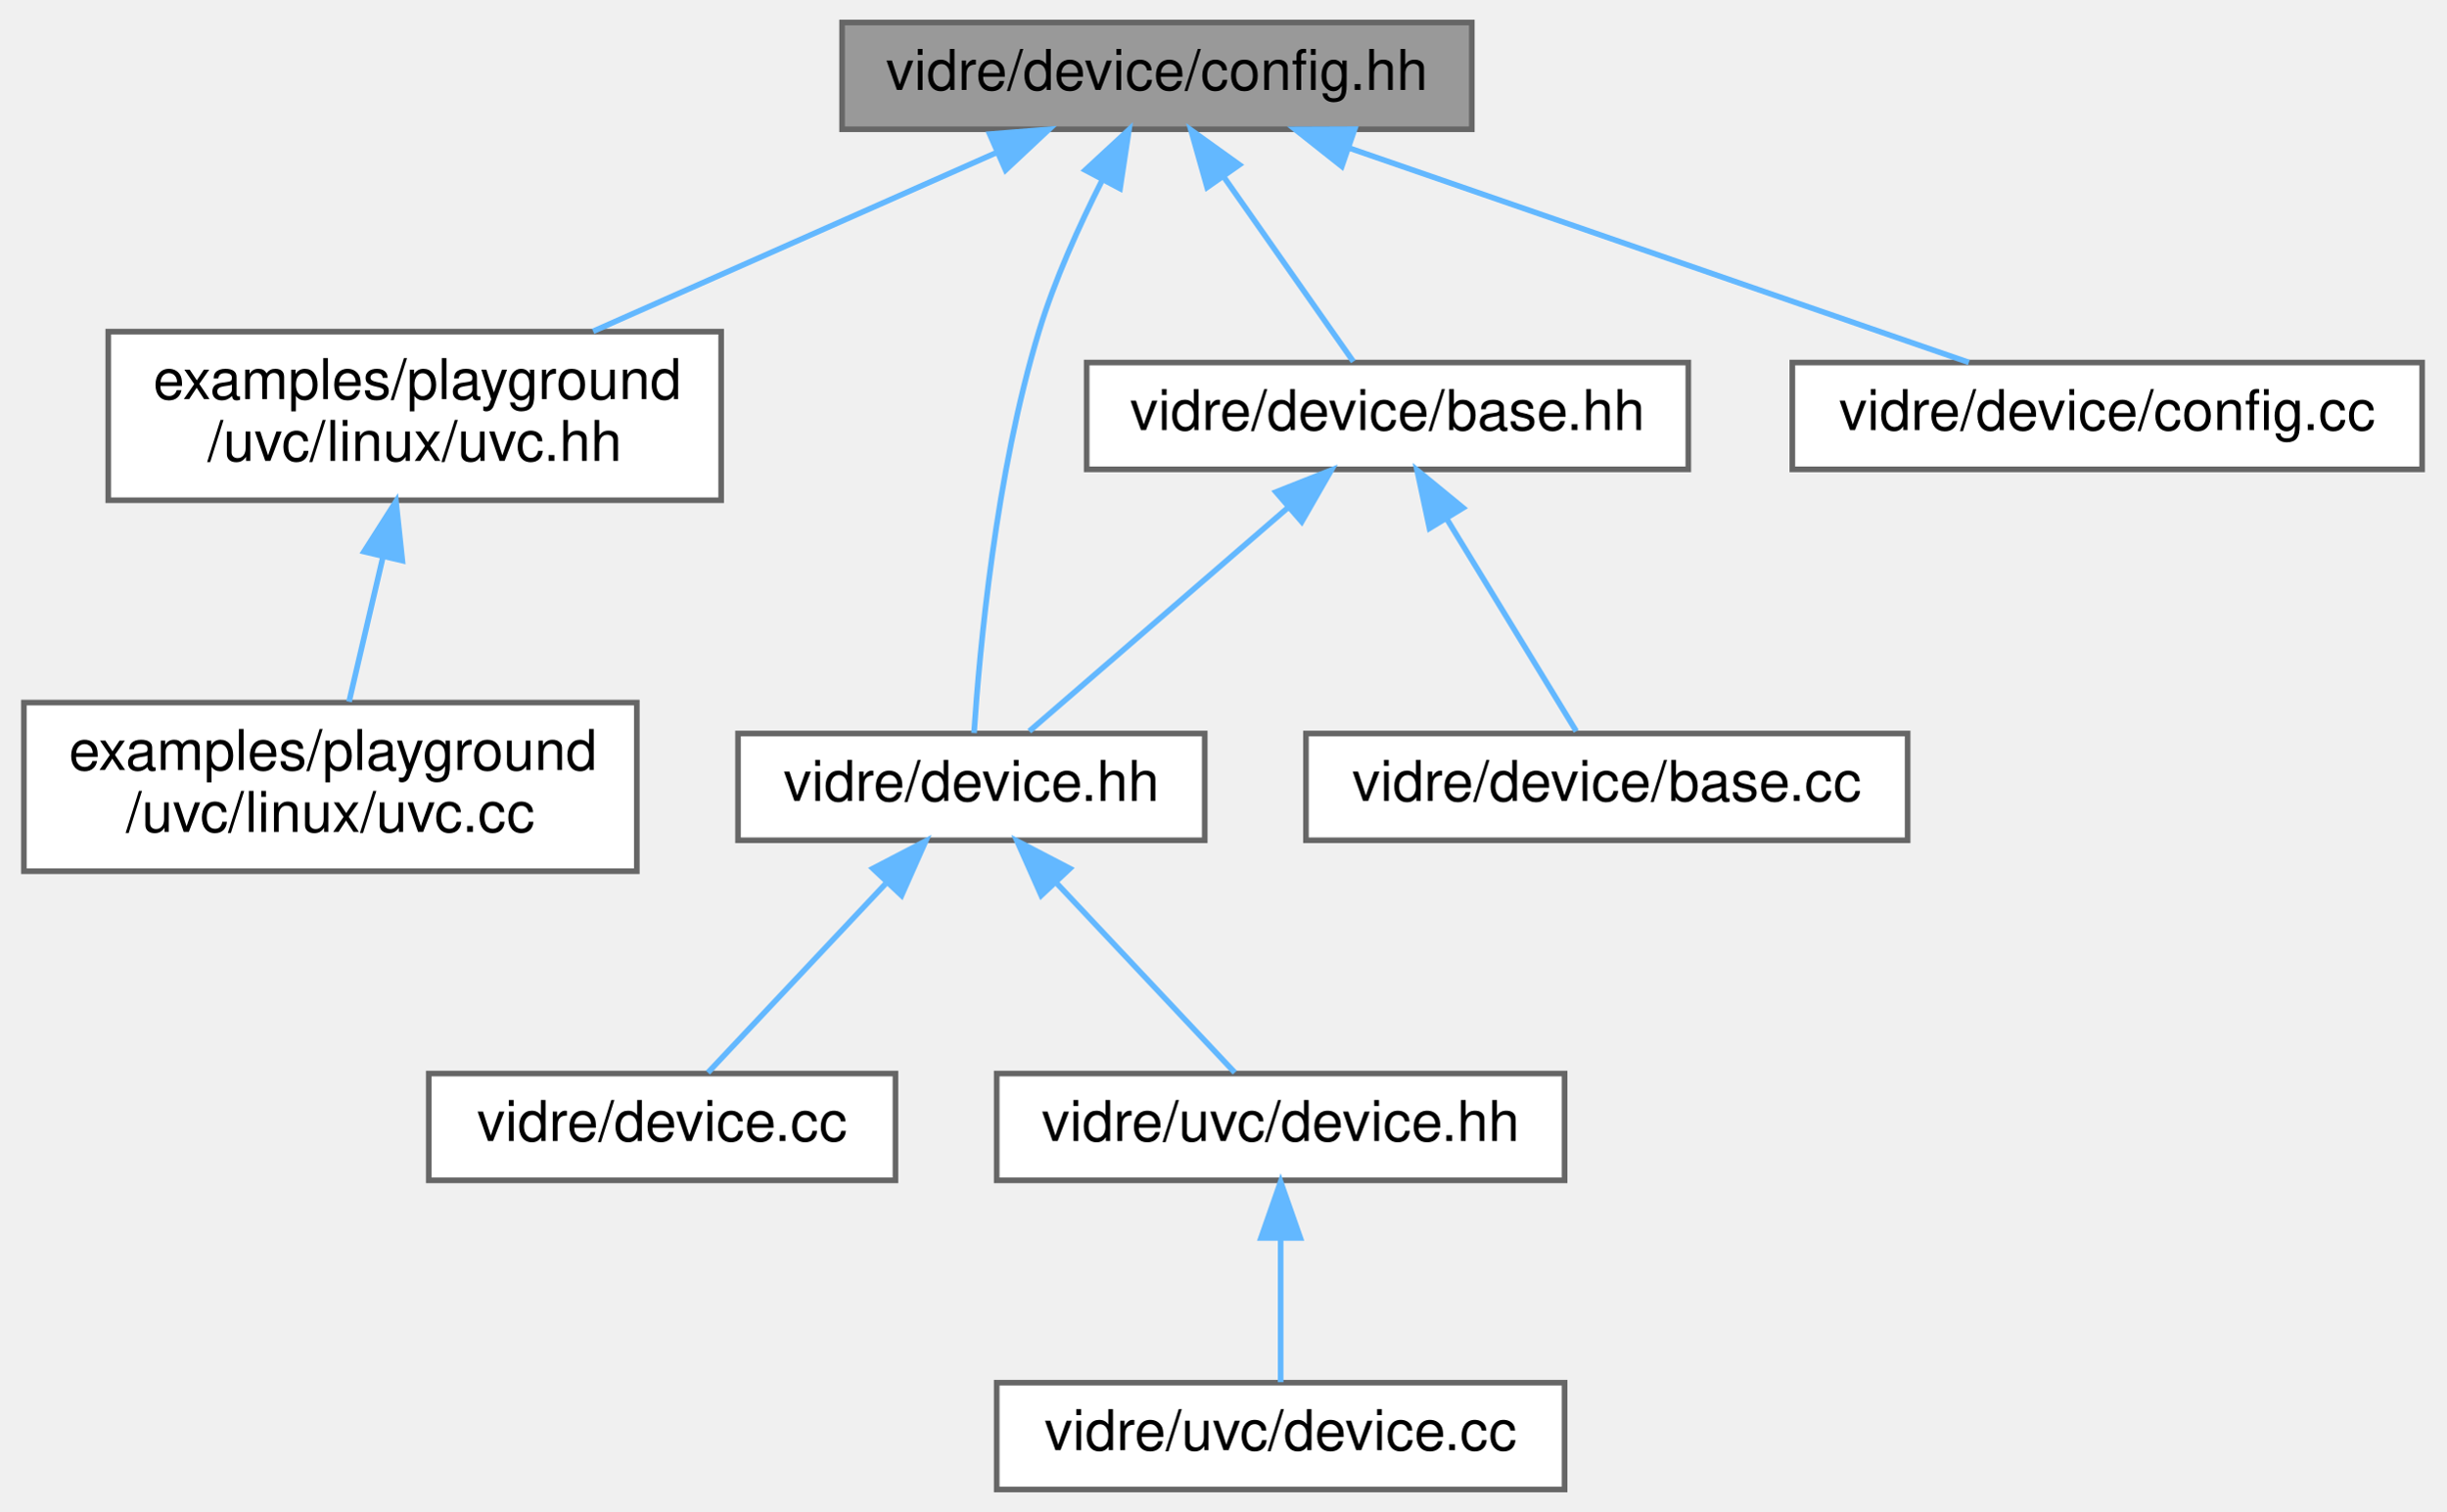
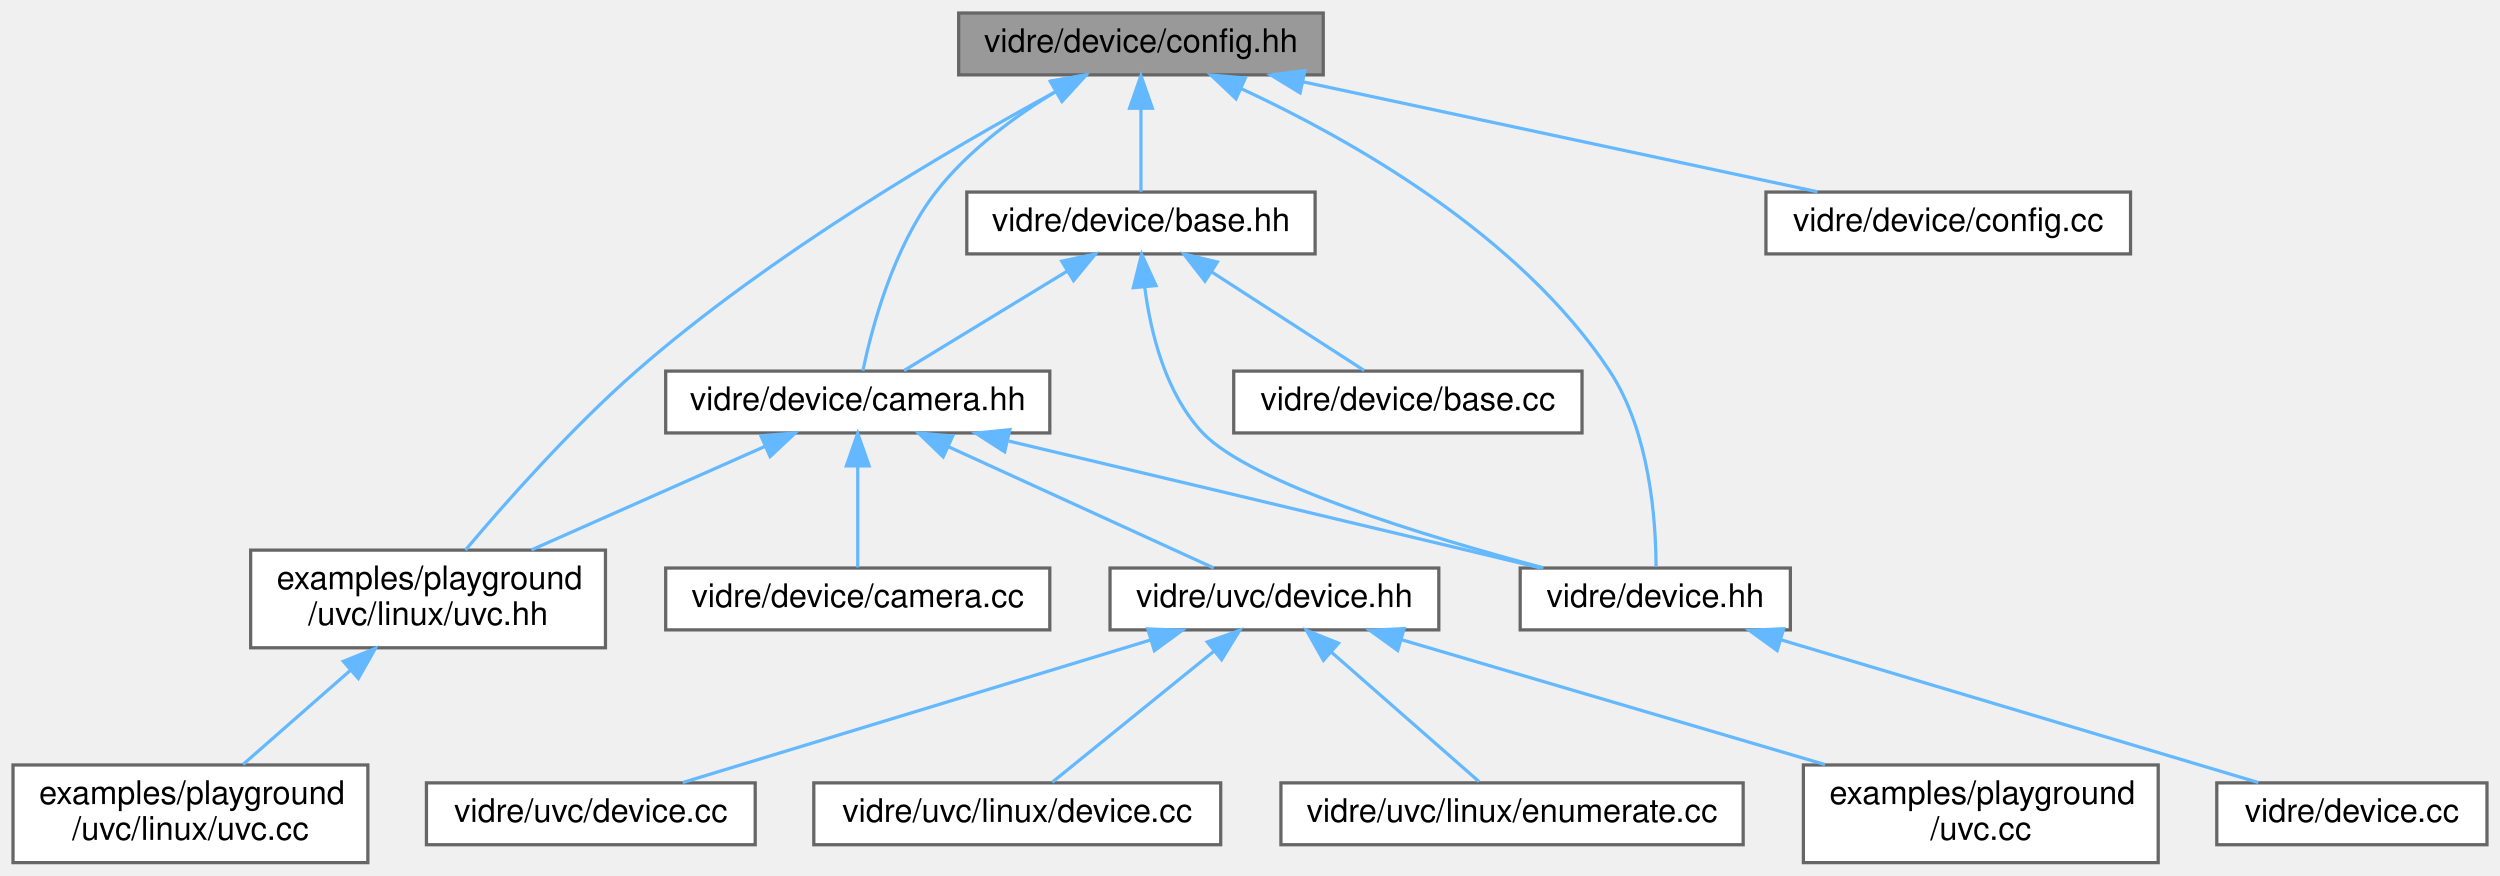
- <svg xmlns="http://www.w3.org/2000/svg" xmlns:xlink="http://www.w3.org/1999/xlink" width="435pt" height="269pt" viewBox="0.00 0.00 434.50 269.00">
+ <svg xmlns="http://www.w3.org/2000/svg" xmlns:xlink="http://www.w3.org/1999/xlink" width="768pt" height="269pt" viewBox="0.00 0.00 768.00 269.00">
  <g id="graph0" class="graph" transform="scale(1 1) rotate(0) translate(4 265)">
    <g id="Node000001" class="node">
      <g id="a_Node000001">
        <a xlink:title=" ">
-           <polygon fill="#999999" stroke="#666666" points="257.5,-261 145.5,-261 145.5,-242 257.5,-242 257.5,-261" />
-           <text text-anchor="middle" x="201.5" y="-249" font-family="Helvetica,sans-Serif" font-size="10.00">vidre/device/config.hh</text>
+           <polygon fill="#999999" stroke="#666666" points="402.5,-261 290.5,-261 290.5,-242 402.5,-242 402.5,-261" />
+           <text text-anchor="middle" x="346.5" y="-249" font-family="Helvetica,sans-Serif" font-size="10.00">vidre/device/config.hh</text>
        </a>
      </g>
    </g>
    <g id="Node000002" class="node">
      <g id="a_Node000002">
-         <a xlink:href="uvc_8hh.html" target="_top" xlink:title=" ">
-           <polygon fill="white" stroke="#666666" points="124,-206 15,-206 15,-176 124,-176 124,-206" />
-           <text text-anchor="start" x="23" y="-194" font-family="Helvetica,sans-Serif" font-size="10.00">examples/playground</text>
-           <text text-anchor="middle" x="69.5" y="-183" font-family="Helvetica,sans-Serif" font-size="10.00">/uvc/linux/uvc.hh</text>
+         <a xlink:href="examples_2playground_2uvc_2linux_2uvc_8hh.html" target="_top" xlink:title=" ">
+           <polygon fill="white" stroke="#666666" points="182,-96 73,-96 73,-66 182,-66 182,-96" />
+           <text text-anchor="start" x="81" y="-84" font-family="Helvetica,sans-Serif" font-size="10.00">examples/playground</text>
+           <text text-anchor="middle" x="127.5" y="-73" font-family="Helvetica,sans-Serif" font-size="10.00">/uvc/linux/uvc.hh</text>
        </a>
      </g>
    </g>
    <g id="edge1_Node000001_Node000002" class="edge">
      <g id="a_edge1_Node000001_Node000002">
        <a xlink:title=" ">
-           <path fill="none" stroke="#63b8ff" d="M172.91,-237.83C151.79,-228.47 123.06,-215.74 101.23,-206.06" />
-           <polygon fill="#63b8ff" stroke="#63b8ff" points="171.75,-241.14 182.31,-241.99 174.58,-234.74 171.75,-241.14" />
+           <path fill="none" stroke="#63b8ff" d="M320.36,-236.87C288.17,-219.41 232.73,-187.06 191.5,-151 171.58,-133.58 151.24,-110.57 138.99,-96.03" />
+           <polygon fill="#63b8ff" stroke="#63b8ff" points="319.09,-240.16 329.55,-241.8 322.39,-233.99 319.09,-240.16" />
        </a>
      </g>
    </g>
    <g id="Node000004" class="node">
      <g id="a_Node000004">
        <a xlink:href="libs_2device_2vidre_2device_8hh.html" target="_top" xlink:title=" ">
-           <polygon fill="white" stroke="#666666" points="210,-134.5 127,-134.5 127,-115.5 210,-115.5 210,-134.5" />
-           <text text-anchor="middle" x="168.5" y="-122.5" font-family="Helvetica,sans-Serif" font-size="10.00">vidre/device.hh</text>
+           <polygon fill="white" stroke="#666666" points="546,-90.5 463,-90.5 463,-71.5 546,-71.5 546,-90.5" />
+           <text text-anchor="middle" x="504.5" y="-78.5" font-family="Helvetica,sans-Serif" font-size="10.00">vidre/device.hh</text>
        </a>
      </g>
    </g>
    <g id="edge3_Node000001_Node000004" class="edge">
      <g id="a_edge3_Node000001_Node000004">
        <a xlink:title=" ">
-           <path fill="none" stroke="#63b8ff" d="M191.74,-232.9C187.69,-224.9 183.29,-215.2 180.5,-206 172.83,-180.74 169.95,-149.43 168.97,-134.59" />
-           <polygon fill="#63b8ff" stroke="#63b8ff" points="188.75,-234.74 196.53,-241.94 194.94,-231.46 188.75,-234.74" />
+           <path fill="none" stroke="#63b8ff" d="M377.29,-237.77C410.64,-222.32 462.78,-193.02 490.5,-151 502.89,-132.23 504.7,-104.79 504.74,-90.85" />
+           <polygon fill="#63b8ff" stroke="#63b8ff" points="375.7,-234.65 368.01,-241.94 378.56,-241.03 375.7,-234.65" />
+         </a>
+       </g>
+     </g>
+     <g id="Node000006" class="node">
+       <g id="a_Node000006">
+         <a xlink:href="device_2vidre_2device_2base_8hh.html" target="_top" xlink:title=" ">
+           <polygon fill="white" stroke="#666666" points="400,-206 293,-206 293,-187 400,-187 400,-206" />
+           <text text-anchor="middle" x="346.5" y="-194" font-family="Helvetica,sans-Serif" font-size="10.00">vidre/device/base.hh</text>
+         </a>
+       </g>
+     </g>
+     <g id="edge5_Node000001_Node000006" class="edge">
+       <g id="a_edge5_Node000001_Node000006">
+         <a xlink:title=" ">
+           <path fill="none" stroke="#63b8ff" d="M346.5,-231.66C346.5,-222.93 346.5,-212.99 346.5,-206.09" />
+           <polygon fill="#63b8ff" stroke="#63b8ff" points="343,-231.75 346.5,-241.75 350,-231.75 343,-231.75" />
        </a>
      </g>
    </g>
    <g id="Node000008" class="node">
      <g id="a_Node000008">
-         <a xlink:href="device_2vidre_2device_2base_8hh.html" target="_top" xlink:title=" ">
-           <polygon fill="white" stroke="#666666" points="296,-200.5 189,-200.5 189,-181.5 296,-181.5 296,-200.5" />
-           <text text-anchor="middle" x="242.5" y="-188.5" font-family="Helvetica,sans-Serif" font-size="10.00">vidre/device/base.hh</text>
-         </a>
-       </g>
-     </g>
-     <g id="edge7_Node000001_Node000008" class="edge">
-       <g id="a_edge7_Node000001_Node000008">
-         <a xlink:title=" ">
-           <path fill="none" stroke="#63b8ff" d="M213.32,-233.63C220.88,-222.85 230.36,-209.32 236.43,-200.67" />
-           <polygon fill="#63b8ff" stroke="#63b8ff" points="210.42,-231.67 207.55,-241.87 216.16,-235.69 210.42,-231.67" />
-         </a>
-       </g>
-     </g>
-     <g id="Node000010" class="node">
-       <g id="a_Node000010">
+         <a xlink:href="camera_8hh.html" target="_top" xlink:title=" ">
+           <polygon fill="white" stroke="#666666" points="318.5,-151 200.5,-151 200.5,-132 318.5,-132 318.5,-151" />
+           <text text-anchor="middle" x="259.5" y="-139" font-family="Helvetica,sans-Serif" font-size="10.00">vidre/device/camera.hh</text>
+         </a>
+       </g>
+     </g>
+     <g id="edge17_Node000001_Node000008" class="edge">
+       <g id="a_edge17_Node000001_Node000008">
+         <a xlink:title=" ">
+           <path fill="none" stroke="#63b8ff" d="M320.35,-236.91C307.77,-229.26 293.33,-218.7 283.5,-206 270.37,-189.04 263.78,-164.1 261.07,-151.1" />
+           <polygon fill="#63b8ff" stroke="#63b8ff" points="318.67,-239.98 329.08,-241.95 322.17,-233.92 318.67,-239.98" />
+         </a>
+       </g>
+     </g>
+     <g id="Node000015" class="node">
+       <g id="a_Node000015">
        <a xlink:href="libs_2device_2vidre_2device_2config_8cc.html" target="_top" xlink:title=" ">
-           <polygon fill="white" stroke="#666666" points="426.5,-200.5 314.5,-200.5 314.5,-181.5 426.5,-181.5 426.5,-200.5" />
-           <text text-anchor="middle" x="370.5" y="-188.5" font-family="Helvetica,sans-Serif" font-size="10.00">vidre/device/config.cc</text>
-         </a>
-       </g>
-     </g>
-     <g id="edge10_Node000001_Node000010" class="edge">
-       <g id="a_edge10_Node000001_Node000010">
-         <a xlink:title=" ">
-           <path fill="none" stroke="#63b8ff" d="M235.67,-238.67C268.36,-227.36 316.85,-210.57 345.9,-200.52" />
-           <polygon fill="#63b8ff" stroke="#63b8ff" points="234.38,-235.41 226.07,-241.99 236.67,-242.03 234.38,-235.41" />
+           <polygon fill="white" stroke="#666666" points="650.5,-206 538.5,-206 538.5,-187 650.5,-187 650.5,-206" />
+           <text text-anchor="middle" x="594.5" y="-194" font-family="Helvetica,sans-Serif" font-size="10.00">vidre/device/config.cc</text>
+         </a>
+       </g>
+     </g>
+     <g id="edge18_Node000001_Node000015" class="edge">
+       <g id="a_edge18_Node000001_Node000015">
+         <a xlink:title=" ">
+           <path fill="none" stroke="#63b8ff" d="M396.2,-239.88C442.68,-229.94 511.23,-215.3 554.34,-206.08" />
+           <polygon fill="#63b8ff" stroke="#63b8ff" points="395.39,-236.47 386.35,-241.98 396.86,-243.32 395.39,-236.47" />
        </a>
      </g>
    </g>
    <g id="Node000003" class="node">
      <g id="a_Node000003">
        <a xlink:href="examples_2playground_2uvc_2linux_2uvc_8cc.html" target="_top" xlink:title=" ">
-           <polygon fill="white" stroke="#666666" points="109,-140 0,-140 0,-110 109,-110 109,-140" />
-           <text text-anchor="start" x="8" y="-128" font-family="Helvetica,sans-Serif" font-size="10.00">examples/playground</text>
-           <text text-anchor="middle" x="54.5" y="-117" font-family="Helvetica,sans-Serif" font-size="10.00">/uvc/linux/uvc.cc</text>
+           <polygon fill="white" stroke="#666666" points="109,-30 0,-30 0,0 109,0 109,-30" />
+           <text text-anchor="start" x="8" y="-18" font-family="Helvetica,sans-Serif" font-size="10.00">examples/playground</text>
+           <text text-anchor="middle" x="54.5" y="-7" font-family="Helvetica,sans-Serif" font-size="10.00">/uvc/linux/uvc.cc</text>
        </a>
      </g>
    </g>
    <g id="edge2_Node000002_Node000003" class="edge">
      <g id="a_edge2_Node000002_Node000003">
        <a xlink:title=" ">
-           <path fill="none" stroke="#63b8ff" d="M63.83,-165.83C61.81,-157.17 59.59,-147.7 57.82,-140.16" />
-           <polygon fill="#63b8ff" stroke="#63b8ff" points="60.48,-166.86 66.17,-175.8 67.3,-165.26 60.48,-166.86" />
+           <path fill="none" stroke="#63b8ff" d="M103.78,-59.2C92.94,-49.7 80.38,-38.69 70.66,-30.16" />
+           <polygon fill="#63b8ff" stroke="#63b8ff" points="101.47,-61.84 111.3,-65.8 106.09,-56.57 101.47,-61.84" />
        </a>
      </g>
    </g>
    <g id="Node000005" class="node">
      <g id="a_Node000005">
        <a xlink:href="libs_2device_2vidre_2device_8cc.html" target="_top" xlink:title=" ">
-           <polygon fill="white" stroke="#666666" points="155,-74 72,-74 72,-55 155,-55 155,-74" />
-           <text text-anchor="middle" x="113.5" y="-62" font-family="Helvetica,sans-Serif" font-size="10.00">vidre/device.cc</text>
+           <polygon fill="white" stroke="#666666" points="760,-24.5 677,-24.5 677,-5.5 760,-5.5 760,-24.5" />
+           <text text-anchor="middle" x="718.5" y="-12.5" font-family="Helvetica,sans-Serif" font-size="10.00">vidre/device.cc</text>
        </a>
      </g>
    </g>
    <g id="edge4_Node000004_Node000005" class="edge">
      <g id="a_edge4_Node000004_Node000005">
        <a xlink:title=" ">
-           <path fill="none" stroke="#63b8ff" d="M153.24,-107.77C143.01,-96.89 129.95,-82.99 121.65,-74.17" />
-           <polygon fill="#63b8ff" stroke="#63b8ff" points="150.98,-110.48 160.38,-115.37 156.08,-105.69 150.98,-110.48" />
-         </a>
-       </g>
-     </g>
-     <g id="Node000006" class="node">
-       <g id="a_Node000006">
-         <a xlink:href="plugins_2camera_2uvc_2lib_2vidre_2uvc_2device_8hh.html" target="_top" xlink:title=" ">
-           <polygon fill="white" stroke="#666666" points="274,-74 173,-74 173,-55 274,-55 274,-74" />
-           <text text-anchor="middle" x="223.5" y="-62" font-family="Helvetica,sans-Serif" font-size="10.00">vidre/uvc/device.hh</text>
-         </a>
-       </g>
-     </g>
-     <g id="edge5_Node000004_Node000006" class="edge">
-       <g id="a_edge5_Node000004_Node000006">
-         <a xlink:title=" ">
-           <path fill="none" stroke="#63b8ff" d="M183.76,-107.77C193.99,-96.89 207.05,-82.99 215.35,-74.17" />
-           <polygon fill="#63b8ff" stroke="#63b8ff" points="180.92,-105.69 176.62,-115.37 186.02,-110.48 180.92,-105.69" />
+           <path fill="none" stroke="#63b8ff" d="M543.01,-68.48C585.2,-55.87 651.9,-35.92 689.76,-24.6" />
+           <polygon fill="#63b8ff" stroke="#63b8ff" points="541.94,-65.15 533.36,-71.37 543.94,-71.86 541.94,-65.15" />
+         </a>
+       </g>
+     </g>
+     <g id="edge6_Node000006_Node000004" class="edge">
+       <g id="a_edge6_Node000006_Node000004">
+         <a xlink:title=" ">
+           <path fill="none" stroke="#63b8ff" d="M347.64,-176.93C349.44,-162.93 354.01,-144.13 365.5,-132 380.09,-116.59 433.91,-100.21 470.14,-90.55" />
+           <polygon fill="#63b8ff" stroke="#63b8ff" points="344.15,-176.62 346.71,-186.91 351.12,-177.27 344.15,-176.62" />
        </a>
      </g>
    </g>
    <g id="Node000007" class="node">
      <g id="a_Node000007">
-         <a xlink:href="plugins_2camera_2uvc_2lib_2vidre_2uvc_2device_8cc.html" target="_top" xlink:title=" ">
-           <polygon fill="white" stroke="#666666" points="274,-19 173,-19 173,0 274,0 274,-19" />
-           <text text-anchor="middle" x="223.5" y="-7" font-family="Helvetica,sans-Serif" font-size="10.00">vidre/uvc/device.cc</text>
-         </a>
-       </g>
-     </g>
-     <g id="edge6_Node000006_Node000007" class="edge">
-       <g id="a_edge6_Node000006_Node000007">
-         <a xlink:title=" ">
-           <path fill="none" stroke="#63b8ff" d="M223.5,-44.66C223.5,-35.93 223.5,-25.99 223.5,-19.09" />
-           <polygon fill="#63b8ff" stroke="#63b8ff" points="220,-44.75 223.5,-54.75 227,-44.75 220,-44.75" />
-         </a>
-       </g>
-     </g>
-     <g id="edge8_Node000008_Node000004" class="edge">
-       <g id="a_edge8_Node000008_Node000004">
-         <a xlink:title=" ">
-           <path fill="none" stroke="#63b8ff" d="M224.79,-174.68C210.42,-162.26 190.68,-145.18 178.8,-134.91" />
-           <polygon fill="#63b8ff" stroke="#63b8ff" points="222.67,-177.47 232.52,-181.37 227.25,-172.18 222.67,-177.47" />
+         <a xlink:href="base_8cc.html" target="_top" xlink:title=" ">
+           <polygon fill="white" stroke="#666666" points="482,-151 375,-151 375,-132 482,-132 482,-151" />
+           <text text-anchor="middle" x="428.5" y="-139" font-family="Helvetica,sans-Serif" font-size="10.00">vidre/device/base.cc</text>
+         </a>
+       </g>
+     </g>
+     <g id="edge7_Node000006_Node000007" class="edge">
+       <g id="a_edge7_Node000006_Node000007">
+         <a xlink:title=" ">
+           <path fill="none" stroke="#63b8ff" d="M368.28,-181.42C383.16,-171.81 402.41,-159.37 415.09,-151.17" />
+           <polygon fill="#63b8ff" stroke="#63b8ff" points="366.17,-178.62 359.67,-186.98 369.97,-184.5 366.17,-178.62" />
+         </a>
+       </g>
+     </g>
+     <g id="edge8_Node000006_Node000008" class="edge">
+       <g id="a_edge8_Node000006_Node000008">
+         <a xlink:title=" ">
+           <path fill="none" stroke="#63b8ff" d="M323.84,-181.7C307.99,-172.04 287.31,-159.44 273.73,-151.17" />
+           <polygon fill="#63b8ff" stroke="#63b8ff" points="322.16,-184.77 332.52,-186.98 325.8,-178.79 322.16,-184.77" />
+         </a>
+       </g>
+     </g>
+     <g id="edge9_Node000008_Node000002" class="edge">
+       <g id="a_edge9_Node000008_Node000002">
+         <a xlink:title=" ">
+           <path fill="none" stroke="#63b8ff" d="M230.91,-127.83C209.79,-118.47 181.06,-105.74 159.23,-96.06" />
+           <polygon fill="#63b8ff" stroke="#63b8ff" points="229.75,-131.14 240.31,-131.99 232.58,-124.74 229.75,-131.14" />
+         </a>
+       </g>
+     </g>
+     <g id="edge10_Node000008_Node000004" class="edge">
+       <g id="a_edge10_Node000008_Node000004">
+         <a xlink:title=" ">
+           <path fill="none" stroke="#63b8ff" d="M305.91,-129.5C343.76,-120.52 398.59,-107.48 446.5,-96 453.85,-94.24 461.73,-92.34 469.23,-90.53" />
+           <polygon fill="#63b8ff" stroke="#63b8ff" points="304.63,-126.21 295.71,-131.92 306.24,-133.02 304.63,-126.21" />
        </a>
      </g>
    </g>
    <g id="Node000009" class="node">
      <g id="a_Node000009">
-         <a xlink:href="base_8cc.html" target="_top" xlink:title=" ">
-           <polygon fill="white" stroke="#666666" points="335,-134.5 228,-134.5 228,-115.5 335,-115.5 335,-134.5" />
-           <text text-anchor="middle" x="281.5" y="-122.5" font-family="Helvetica,sans-Serif" font-size="10.00">vidre/device/base.cc</text>
-         </a>
-       </g>
-     </g>
-     <g id="edge9_Node000008_Node000009" class="edge">
-       <g id="a_edge9_Node000008_Node000009">
-         <a xlink:title=" ">
-           <path fill="none" stroke="#63b8ff" d="M253.13,-172.55C260.56,-160.36 270.16,-144.61 276.07,-134.91" />
-           <polygon fill="#63b8ff" stroke="#63b8ff" points="249.97,-171.01 247.76,-181.37 255.95,-174.65 249.97,-171.01" />
+         <a xlink:href="camera_8cc.html" target="_top" xlink:title=" ">
+           <polygon fill="white" stroke="#666666" points="318.5,-90.5 200.5,-90.5 200.5,-71.5 318.5,-71.5 318.5,-90.5" />
+           <text text-anchor="middle" x="259.5" y="-78.5" font-family="Helvetica,sans-Serif" font-size="10.00">vidre/device/camera.cc</text>
+         </a>
+       </g>
+     </g>
+     <g id="edge11_Node000008_Node000009" class="edge">
+       <g id="a_edge11_Node000008_Node000009">
+         <a xlink:title=" ">
+           <path fill="none" stroke="#63b8ff" d="M259.5,-121.66C259.5,-111.24 259.5,-98.8 259.5,-90.67" />
+           <polygon fill="#63b8ff" stroke="#63b8ff" points="256,-121.87 259.5,-131.87 263,-121.87 256,-121.87" />
+         </a>
+       </g>
+     </g>
+     <g id="Node000010" class="node">
+       <g id="a_Node000010">
+         <a xlink:href="plugins_2camera_2uvc_2lib_2vidre_2uvc_2device_8hh.html" target="_top" xlink:title=" ">
+           <polygon fill="white" stroke="#666666" points="438,-90.5 337,-90.5 337,-71.5 438,-71.5 438,-90.5" />
+           <text text-anchor="middle" x="387.5" y="-78.5" font-family="Helvetica,sans-Serif" font-size="10.00">vidre/uvc/device.hh</text>
+         </a>
+       </g>
+     </g>
+     <g id="edge12_Node000008_Node000010" class="edge">
+       <g id="a_edge12_Node000008_Node000010">
+         <a xlink:title=" ">
+           <path fill="none" stroke="#63b8ff" d="M287.33,-127.78C312.03,-116.49 347.43,-100.31 368.87,-90.52" />
+           <polygon fill="#63b8ff" stroke="#63b8ff" points="285.75,-124.65 278.11,-131.99 288.66,-131.02 285.75,-124.65" />
+         </a>
+       </g>
+     </g>
+     <g id="Node000011" class="node">
+       <g id="a_Node000011">
+         <a xlink:href="examples_2playground_2uvc_8cc.html" target="_top" xlink:title=" ">
+           <polygon fill="white" stroke="#666666" points="659,-30 550,-30 550,0 659,0 659,-30" />
+           <text text-anchor="start" x="558" y="-18" font-family="Helvetica,sans-Serif" font-size="10.00">examples/playground</text>
+           <text text-anchor="middle" x="604.5" y="-7" font-family="Helvetica,sans-Serif" font-size="10.00">/uvc.cc</text>
+         </a>
+       </g>
+     </g>
+     <g id="edge13_Node000010_Node000011" class="edge">
+       <g id="a_edge13_Node000010_Node000011">
+         <a xlink:title=" ">
+           <path fill="none" stroke="#63b8ff" d="M426.55,-68.48C463.02,-57.73 517.56,-41.64 556.64,-30.12" />
+           <polygon fill="#63b8ff" stroke="#63b8ff" points="425.37,-65.18 416.77,-71.37 427.35,-71.9 425.37,-65.18" />
+         </a>
+       </g>
+     </g>
+     <g id="Node000012" class="node">
+       <g id="a_Node000012">
+         <a xlink:href="plugins_2camera_2uvc_2lib_2vidre_2uvc_2device_8cc.html" target="_top" xlink:title=" ">
+           <polygon fill="white" stroke="#666666" points="228,-24.5 127,-24.5 127,-5.5 228,-5.5 228,-24.5" />
+           <text text-anchor="middle" x="177.5" y="-12.5" font-family="Helvetica,sans-Serif" font-size="10.00">vidre/uvc/device.cc</text>
+         </a>
+       </g>
+     </g>
+     <g id="edge14_Node000010_Node000012" class="edge">
+       <g id="a_edge14_Node000010_Node000012">
+         <a xlink:title=" ">
+           <path fill="none" stroke="#63b8ff" d="M349.45,-68.4C308.03,-55.78 242.78,-35.89 205.71,-24.6" />
+           <polygon fill="#63b8ff" stroke="#63b8ff" points="348.59,-71.8 359.18,-71.37 350.63,-65.11 348.59,-71.8" />
+         </a>
+       </g>
+     </g>
+     <g id="Node000013" class="node">
+       <g id="a_Node000013">
+         <a xlink:href="plugins_2camera_2uvc_2lib_2vidre_2uvc_2linux_2device_8cc.html" target="_top" xlink:title=" ">
+           <polygon fill="white" stroke="#666666" points="371,-24.5 246,-24.5 246,-5.5 371,-5.5 371,-24.5" />
+           <text text-anchor="middle" x="308.5" y="-12.5" font-family="Helvetica,sans-Serif" font-size="10.00">vidre/uvc/linux/device.cc</text>
+         </a>
+       </g>
+     </g>
+     <g id="edge15_Node000010_Node000013" class="edge">
+       <g id="a_edge15_Node000010_Node000013">
+         <a xlink:title=" ">
+           <path fill="none" stroke="#63b8ff" d="M368.97,-64.99C353.5,-52.46 332,-35.04 319.24,-24.7" />
+           <polygon fill="#63b8ff" stroke="#63b8ff" points="366.87,-67.79 376.85,-71.37 371.28,-62.35 366.87,-67.79" />
+         </a>
+       </g>
+     </g>
+     <g id="Node000014" class="node">
+       <g id="a_Node000014">
+         <a xlink:href="enumerate_8cc.html" target="_top" xlink:title=" ">
+           <polygon fill="white" stroke="#666666" points="531.5,-24.5 389.5,-24.5 389.5,-5.5 531.5,-5.5 531.5,-24.5" />
+           <text text-anchor="middle" x="460.5" y="-12.5" font-family="Helvetica,sans-Serif" font-size="10.00">vidre/uvc/linux/enumerate.cc</text>
+         </a>
+       </g>
+     </g>
+     <g id="edge16_Node000010_Node000014" class="edge">
+       <g id="a_edge16_Node000010_Node000014">
+         <a xlink:title=" ">
+           <path fill="none" stroke="#63b8ff" d="M404.98,-64.68C419.14,-52.26 438.62,-35.18 450.34,-24.91" />
+           <polygon fill="#63b8ff" stroke="#63b8ff" points="402.56,-62.14 397.35,-71.37 407.17,-67.41 402.56,-62.14" />
        </a>
      </g>
    </g>
  </g>
</svg>
